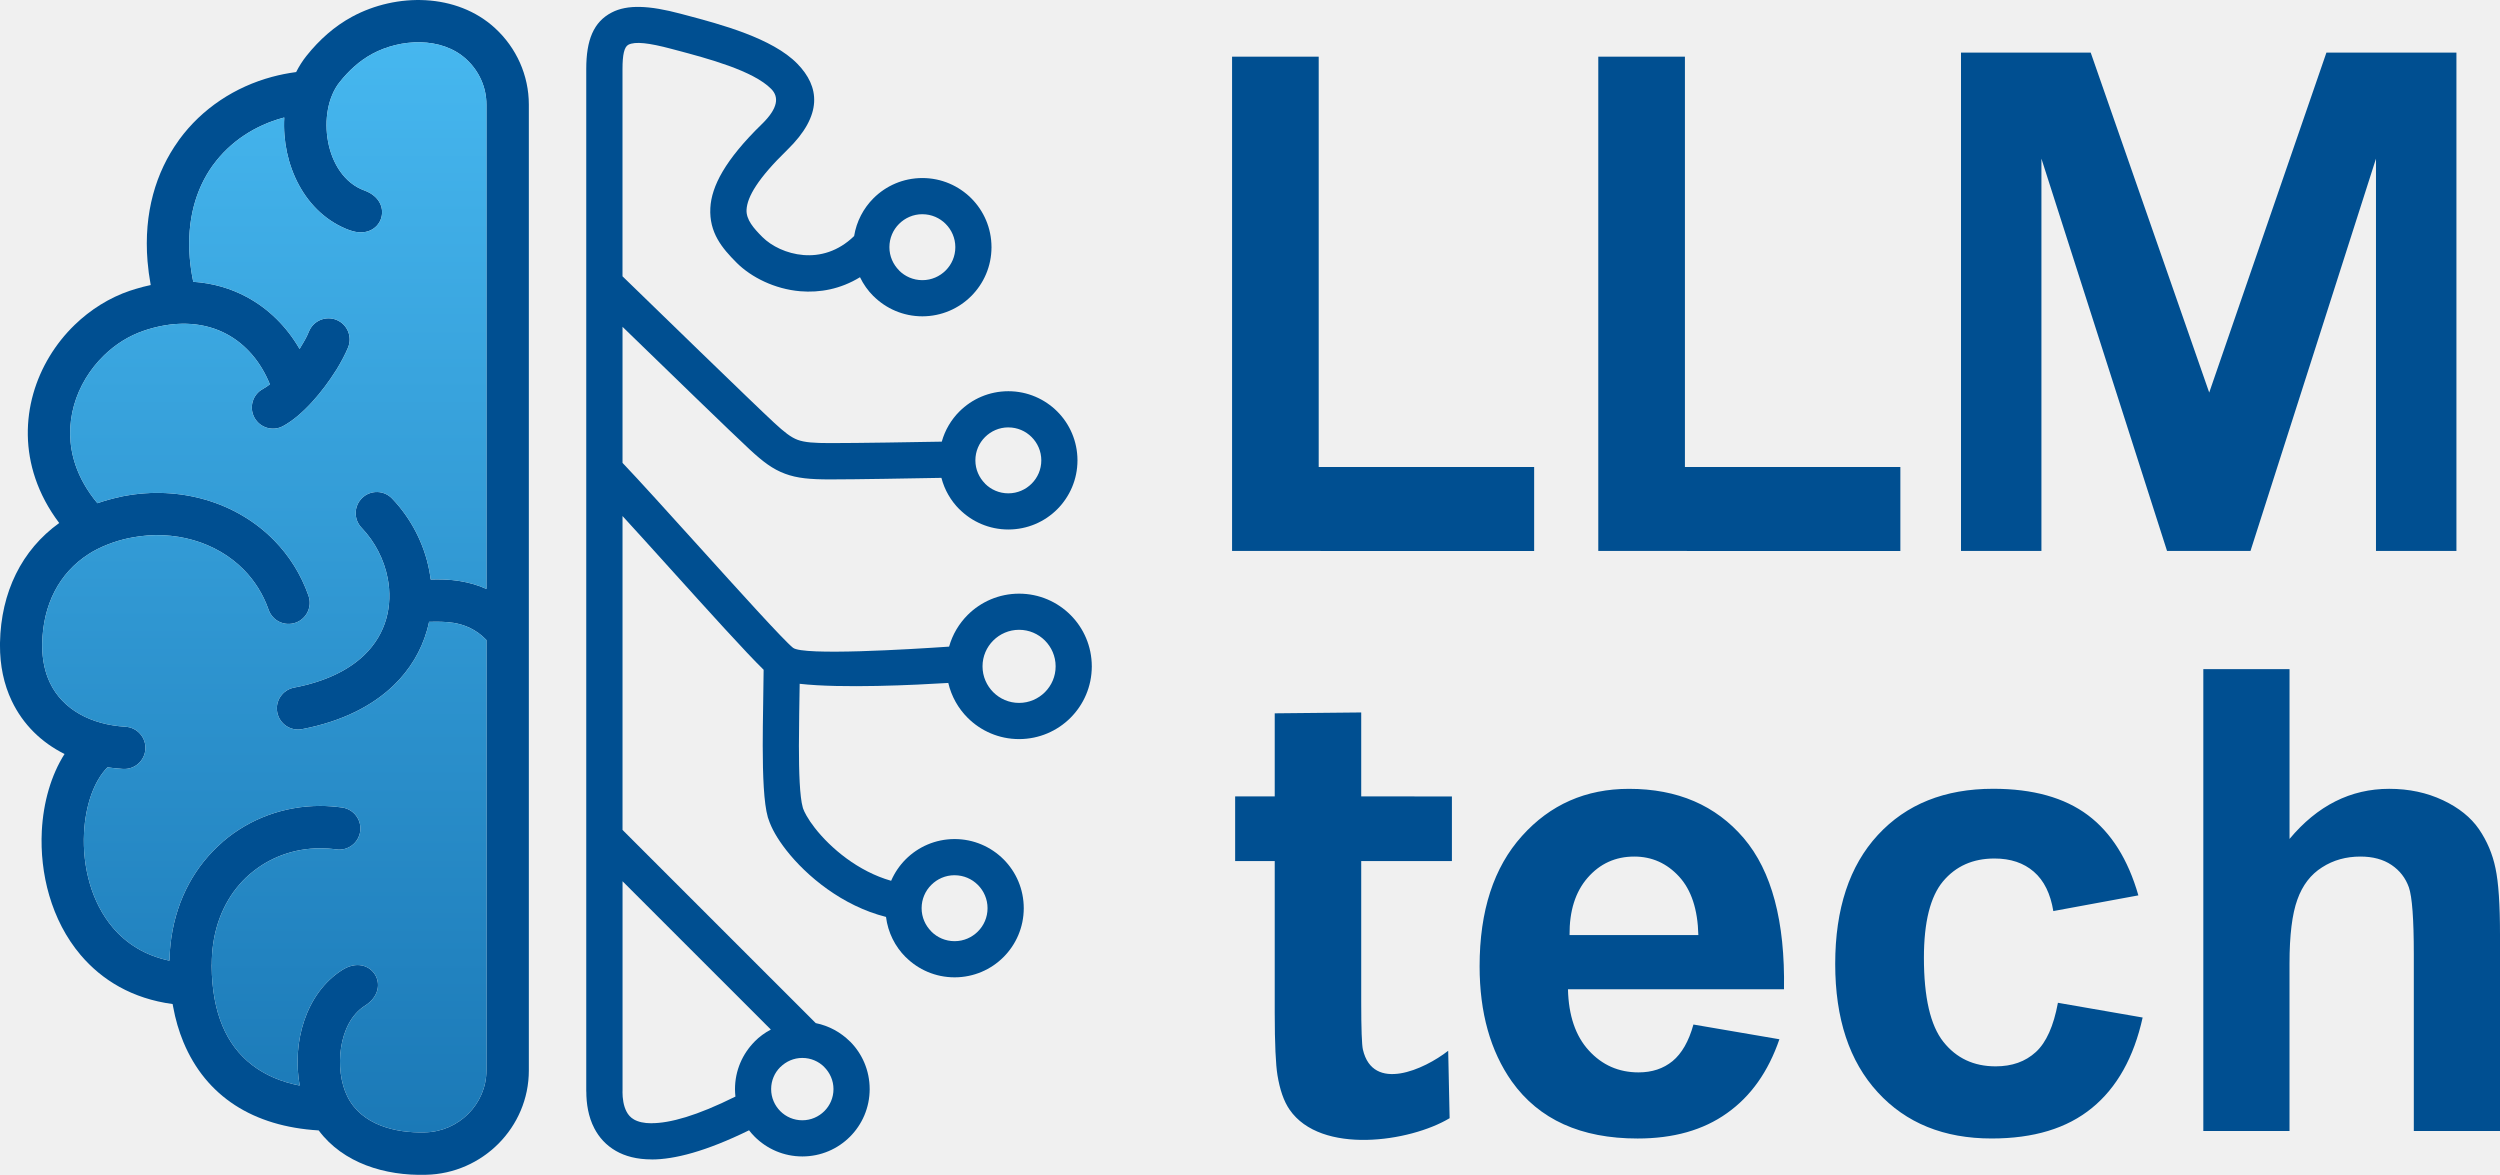
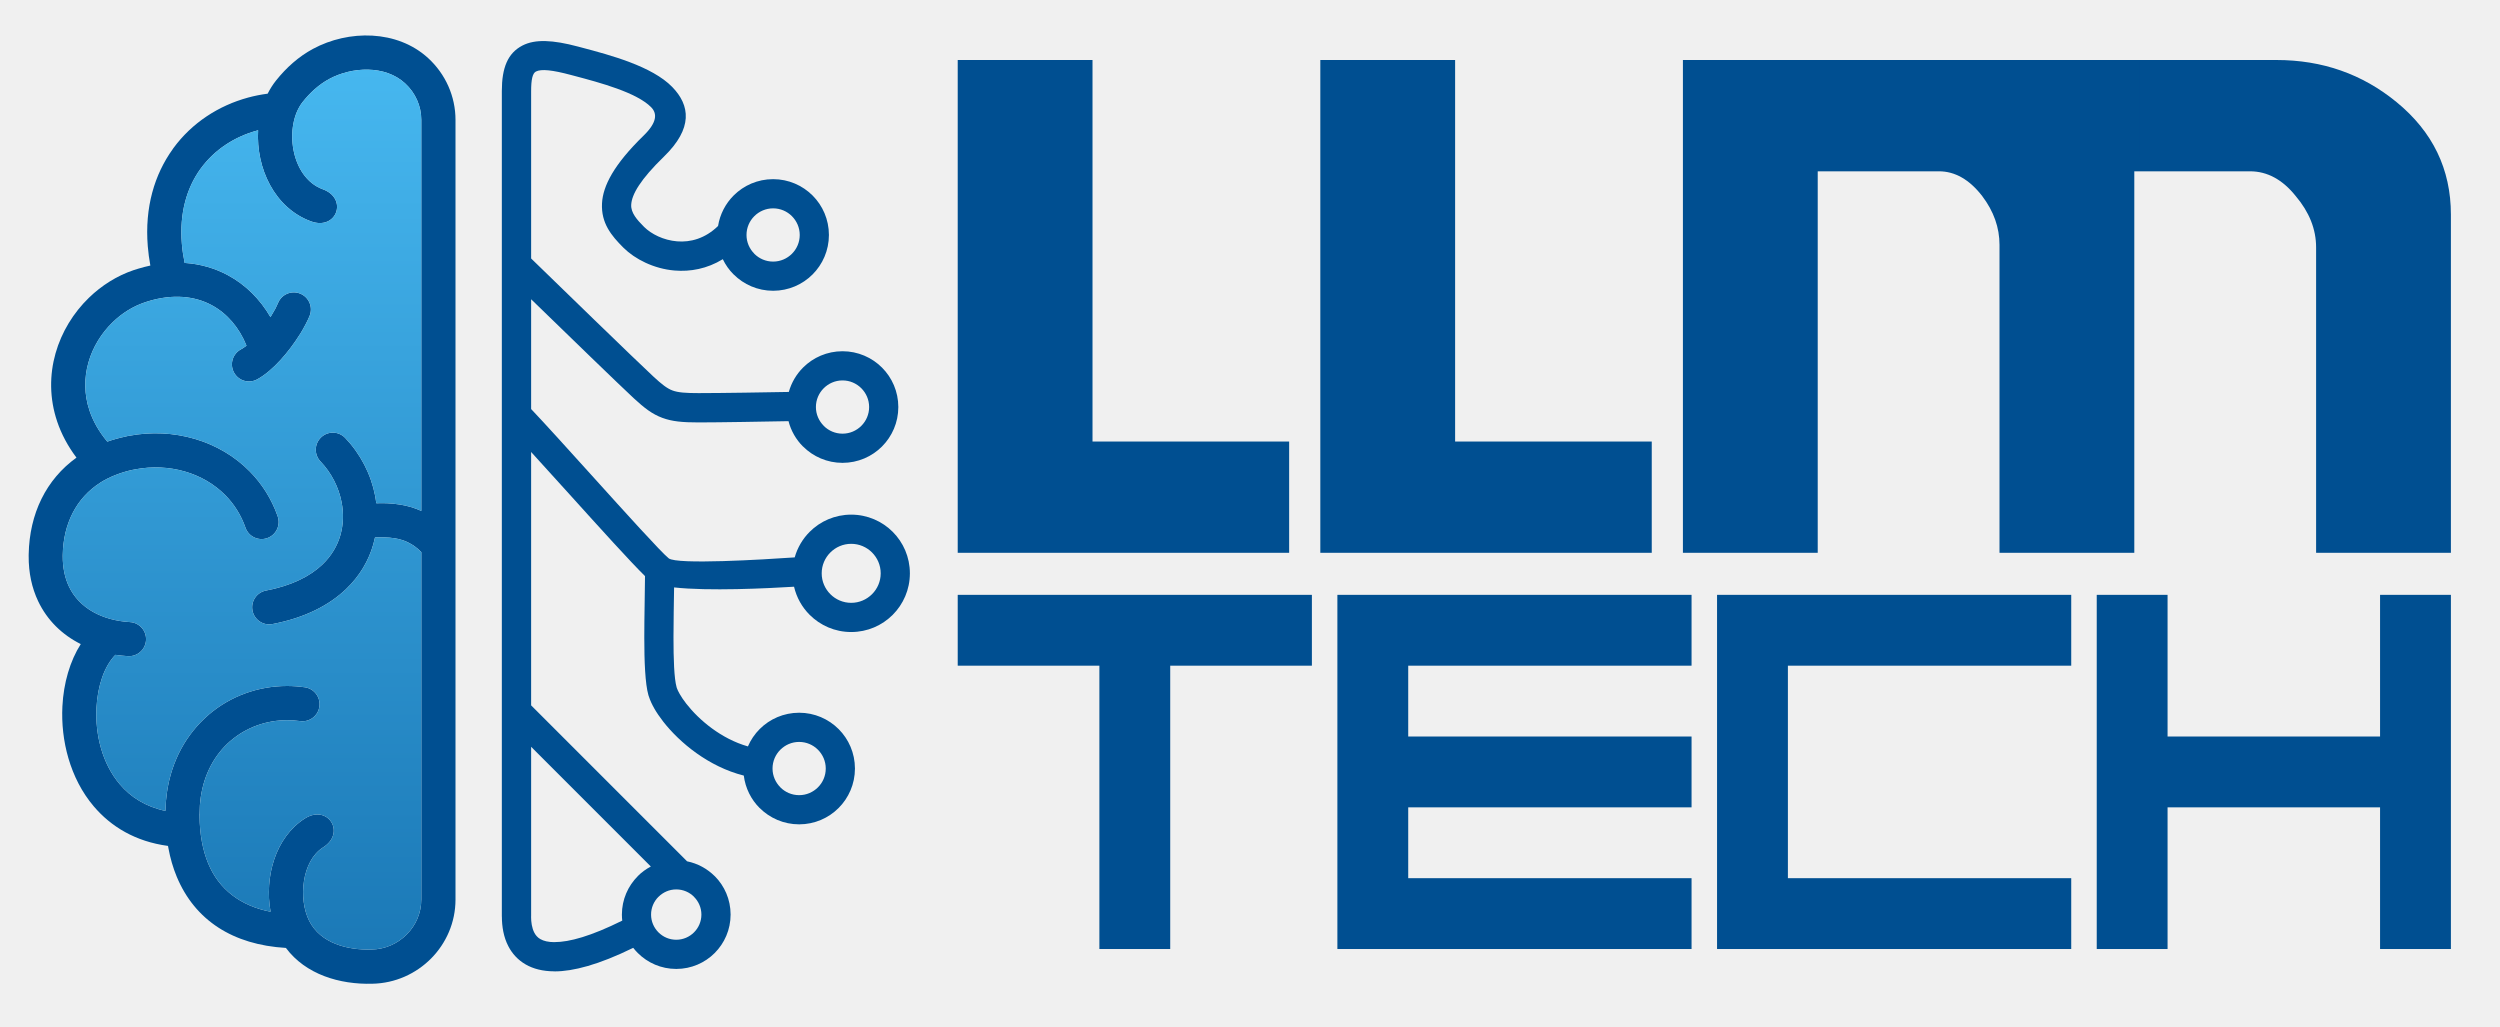
- <svg xmlns="http://www.w3.org/2000/svg" version="1.1" id="svg1" width="156.128" height="73.371" viewBox="0 0 156.128 73.371">
-   <defs id="defs1">
-     <linearGradient x1="0" y1="0" x2="1" y2="0" gradientUnits="userSpaceOnUse" gradientTransform="matrix(0,51.06047,-20.80913,0,97.5084,716.7668)" spreadMethod="pad" id="linearGradient3">
-       <stop style="stop-opacity:1;stop-color:#1b79b7" offset="0" id="stop2" />
-       <stop style="stop-opacity:1;stop-color:#46b7ef" offset="1" id="stop3" />
+ <svg xmlns="http://www.w3.org/2000/svg" width="2442" height="1003" viewBox="0 0 2442 1003" fill="none">
+   <g clip-path="url(#clip0_74_2)">
+     <path fill-rule="evenodd" clip-rule="evenodd" d="M303.889 216.259C268.01 203.212 250.021 164.064 252.135 127.279L251.214 127.509C229.285 133.459 209.637 146.089 196.158 164.542L195.567 165.32C182.408 183.766 175.193 208.223 177.62 237.998C178.112 244.02 179.019 250.305 180.356 256.818C195.69 257.835 209.814 261.971 222.386 268.7C239.805 278.029 254.057 292.211 264.197 309.757L264.441 309.365C264.618 309.027 264.798 308.683 264.998 308.353C266.831 305.367 268.196 303.023 269.05 301.395C270.033 299.52 270.868 297.736 271.512 296.134L271.541 296.066C274.961 287.529 284.662 283.384 293.197 286.804C301.733 290.227 305.88 299.926 302.458 308.464L302.43 308.532C301.485 310.889 300.164 313.694 298.536 316.792C296.786 320.131 295.049 323.209 293.436 325.838C293.174 326.264 292.906 326.684 292.615 327.074C282.514 343.147 266.75 362.191 251.11 370.612C243.007 374.969 232.897 371.929 228.541 363.827C224.185 355.725 227.223 345.613 235.326 341.256C237.105 340.297 238.937 339.08 240.77 337.635C233.704 320.103 221.909 306.189 206.727 298.058C190.028 289.121 168.76 286.949 144.594 294.33C143.845 294.554 142.657 294.955 141.226 295.438C129.692 299.342 119.039 306.065 110.098 314.729C99.043 325.442 90.606 339.085 86.359 354.102C82.162 368.918 82.037 385.142 87.486 401.228C90.916 411.369 96.585 421.552 104.806 431.381C110.408 429.405 116.415 427.721 122.831 426.371C123.294 426.236 123.762 426.114 124.249 426.018L125.78 425.717L125.786 425.75L125.91 425.717C169.571 417.409 214.409 430.34 244.101 460.641C250.012 466.667 255.303 473.329 259.831 480.572C264.355 487.807 268.186 495.704 271.177 504.198L271.23 504.35C274.288 513.03 269.731 522.559 261.053 525.618C252.374 528.676 242.845 524.12 239.787 515.439L239.735 515.287C237.573 509.156 234.801 503.44 231.519 498.191C228.24 492.951 224.485 488.203 220.357 483.995C198.496 461.682 165.048 452.233 132.17 458.446L130.643 458.765C130.266 458.832 129.898 458.899 129.526 458.955C123.801 460.182 118.208 461.87 112.832 463.994C107.206 466.213 102.172 468.76 97.753 471.586L97.773 471.62C74.636 486.435 61.879 511.488 61.286 541.889L61.281 542.366L61.268 543.187C61.234 548.946 61.793 554.4 62.87 559.525C63.887 564.349 65.424 568.859 67.39 573.005C77.395 594.054 99.734 606.025 126.974 607.662C136.158 608.202 143.167 616.089 142.628 625.275C142.089 634.461 134.202 641.471 125.016 640.93C120.837 640.678 116.743 640.259 112.722 639.643C101.904 650.619 95.306 669.972 94.218 691.508C93.555 704.653 94.991 718.402 98.803 731.424C102.507 744.073 108.494 756.055 117.006 766.081C127.541 778.501 142.222 788.002 161.594 792.083C161.722 786.07 162.211 780.142 163.035 774.316C167.573 742.527 182.402 716.851 203.013 698.894C203.343 698.569 203.673 698.244 204.03 697.94C225.215 679.921 252.249 670.086 280.462 670.086C286.079 670.086 291.881 670.508 297.821 671.351C306.934 672.646 313.27 681.091 311.977 690.205C310.684 699.319 302.239 705.657 293.126 704.362C289.028 703.781 284.786 703.49 280.462 703.49C260.108 703.49 240.689 710.513 225.559 723.382C225.259 723.636 224.963 723.884 224.653 724.113C209.98 736.982 199.378 755.644 196.043 779.012C195.328 784.041 194.951 789.443 194.951 795.203H194.884L194.889 796.619C194.956 805.734 195.752 814.308 197.217 822.283C198.615 829.893 200.691 836.957 203.382 843.446C213.955 868.917 235.035 884.845 264.316 890.585C258.127 856.926 268.974 817.686 297.855 799.445C320.289 785.273 338.119 813.517 315.69 827.684C294.513 841.06 291.403 878.246 301.933 899.319C313.113 921.674 339.833 928.158 362.95 927.518C389.477 926.998 411.531 905.34 411.531 878.641V539.33C403.349 530.789 394.14 527.23 385.675 525.813C379.358 524.752 372.268 524.839 366.303 524.982C365.816 527.306 365.239 529.6 364.581 531.896C360.072 547.604 351.465 562.541 338.143 575.314C321.664 591.109 298.04 603.477 266.119 609.599C257.079 611.327 248.343 605.397 246.614 596.353C244.887 587.312 250.819 578.573 259.859 576.846C284.986 572.027 303.007 562.841 315.05 551.303C323.867 542.852 329.541 533.036 332.489 522.762C335.486 512.327 335.744 501.328 333.706 490.696C330.863 475.842 323.61 461.755 313.127 450.815C306.752 444.186 306.958 433.637 313.584 427.262C320.213 420.887 330.762 421.092 337.136 427.719C352.09 443.322 362.42 463.36 366.456 484.435C366.909 486.807 367.296 489.203 367.592 491.604C373.962 491.399 381.72 491.351 391.152 492.936C397.766 494.043 404.652 495.913 411.531 499.038V117.13C411.531 103.429 405.695 90.593 395.628 81.365C376.052 63.408 343.711 65.185 321.563 77.147C311.42 82.625 302.973 90.451 295.803 99.413C277.185 122.694 283.611 173.341 315.303 184.869C340.233 193.936 328.821 225.324 303.889 216.259ZM261.448 91.501C263.778 86.905 266.522 82.549 269.723 78.545C279.718 66.053 291.569 55.388 305.693 47.754C340.514 28.952 387.974 29.02 418.202 56.748C435.164 72.299 444.931 94.063 444.931 117.13V878.641C444.931 923.52 408.382 960.034 363.741 960.911C331.659 961.8 298.565 951.807 279.265 925.934C227.673 922.872 190.384 899.118 172.588 856.234C169.056 847.721 166.328 838.392 164.466 828.285L164.118 826.291C132.264 822.015 108.395 807.446 91.566 787.611C79.946 773.925 71.821 757.716 66.836 740.691C61.959 724.032 60.113 706.562 60.953 689.942C62.103 667.181 68.381 645.612 78.888 629.14C60.714 620.06 46.166 605.968 37.253 587.226C34.208 580.807 31.838 573.826 30.254 566.31C28.736 559.095 27.953 551.313 28.002 543.019V542.884L28.021 541.423V541.355C28.793 501.658 45.078 468.299 74.703 447.018C66.105 435.608 59.931 423.797 55.908 411.916C48.165 389.054 48.327 366.059 54.267 345.093C60.147 324.311 71.721 305.52 86.87 290.842C99.352 278.751 114.301 269.365 130.532 263.863L130.542 263.88L130.6 263.863C131.731 263.481 133.128 263.031 134.937 262.483C138.958 261.257 142.938 260.23 146.86 259.395C145.691 252.986 144.856 246.718 144.355 240.596C141.234 202.37 151.007 170.36 168.684 145.738C168.876 145.436 169.071 145.127 169.285 144.835C187.407 120.022 213.512 103.129 242.473 95.271C248.647 93.601 254.998 92.349 261.448 91.501Z" fill="#004F91" />
+     <path fill-rule="evenodd" clip-rule="evenodd" d="M303.89 216.258C268.011 203.212 250.022 164.064 252.136 127.279L251.216 127.508C229.287 133.459 209.638 146.088 196.159 164.542L195.568 165.319C182.409 183.766 175.195 208.223 177.622 237.998C178.113 244.019 179.02 250.305 180.357 256.818C195.691 257.835 209.815 261.971 222.387 268.699C239.807 278.029 254.059 292.21 264.198 309.756L264.442 309.365C264.619 309.026 264.799 308.683 264.999 308.353C266.833 305.366 268.198 303.023 269.051 301.395C270.034 299.52 270.869 297.736 271.514 296.133L271.542 296.065C274.962 287.529 284.663 283.383 293.199 286.804C301.734 290.226 305.881 299.926 302.459 308.464L302.431 308.531C301.487 310.888 300.165 313.694 298.538 316.791C296.787 320.131 295.05 323.208 293.438 325.838C293.175 326.264 292.907 326.683 292.616 327.074C282.515 343.147 266.752 362.19 251.111 370.612C243.008 374.969 232.899 371.929 228.543 363.827C224.186 355.725 227.225 345.612 235.328 341.256C237.107 340.296 238.938 339.079 240.771 337.635C233.705 320.103 221.911 306.188 206.728 298.058C190.029 289.121 168.761 286.948 144.595 294.33C143.846 294.554 142.658 294.955 141.227 295.438C129.694 299.341 119.041 306.065 110.099 314.729C99.044 325.442 90.608 339.085 86.361 354.102C82.163 368.917 82.038 385.142 87.487 401.228C90.917 411.369 96.586 421.551 104.807 431.381C110.409 429.404 116.416 427.721 122.833 426.371C123.296 426.236 123.764 426.113 124.25 426.017L125.782 425.716L125.787 425.749L125.911 425.716C169.573 417.409 214.41 430.34 244.102 460.64C250.014 466.667 255.304 473.328 259.832 480.572C264.357 487.807 268.187 495.704 271.179 504.198L271.231 504.35C274.289 513.03 269.733 522.559 261.054 525.617C252.375 528.676 242.847 524.119 239.788 515.438L239.736 515.286C237.575 509.155 234.803 503.439 231.52 498.191C228.241 492.95 224.486 488.203 220.359 483.994C198.497 461.681 165.05 452.232 132.171 458.446L130.645 458.764C130.268 458.832 129.899 458.899 129.527 458.954C123.802 460.181 118.209 461.869 112.833 463.994C107.208 466.213 102.173 468.759 97.754 471.586L97.775 471.62C74.637 486.435 61.88 511.487 61.288 541.889L61.282 542.366L61.269 543.187C61.235 548.946 61.794 554.4 62.871 559.524C63.888 564.349 65.425 568.858 67.391 573.004C77.396 594.053 99.736 606.025 126.975 607.661C136.159 608.202 143.168 616.089 142.629 625.275C142.091 634.461 134.203 641.47 125.018 640.93C120.838 640.678 116.745 640.259 112.723 639.643C101.905 650.618 95.307 669.972 94.22 691.507C93.556 704.653 94.992 718.401 98.805 731.424C102.508 744.073 108.495 756.054 117.007 766.081C127.542 778.501 142.224 788.002 161.596 792.082C161.724 786.069 162.212 780.142 163.037 774.316C167.575 742.527 182.404 716.85 203.015 698.894C203.345 698.569 203.675 698.244 204.031 697.939C225.217 679.92 252.251 670.086 280.463 670.086C286.08 670.086 291.882 670.507 297.822 671.351C306.935 672.645 313.271 681.091 311.978 690.205C310.686 699.318 302.241 705.656 293.128 704.362C289.029 703.781 284.787 703.489 280.463 703.489C260.11 703.489 240.69 710.513 225.56 723.382C225.26 723.636 224.964 723.883 224.654 724.112C209.982 736.982 199.379 755.644 196.045 779.012C195.329 784.04 194.952 789.442 194.952 795.203H194.885L194.89 796.619C194.957 805.734 195.753 814.308 197.218 822.282C198.617 829.893 200.692 836.956 203.383 843.446C213.956 868.917 235.036 884.845 264.318 890.585C258.128 856.926 268.975 817.686 297.856 799.445C320.29 785.273 338.12 813.516 315.691 827.683C294.515 841.06 291.404 878.246 301.934 899.318C313.114 921.674 339.834 928.157 362.951 927.518C389.479 926.998 411.532 905.339 411.532 878.641V539.33C403.35 530.788 394.141 527.23 385.676 525.812C379.359 524.752 372.27 524.838 366.304 524.981C365.818 527.306 365.24 529.6 364.582 531.896C360.073 547.604 351.467 562.541 338.144 575.314C321.665 591.109 298.041 603.477 266.12 609.599C257.08 611.326 248.344 605.396 246.615 596.353C244.888 587.312 250.82 578.573 259.861 576.846C284.988 572.026 303.008 562.84 315.052 551.303C323.868 542.852 329.543 533.036 332.49 522.762C335.488 512.327 335.745 501.327 333.707 490.695C330.864 475.841 323.611 461.755 313.128 450.815C306.753 444.186 306.959 433.636 313.586 427.262C320.214 420.887 330.763 421.091 337.137 427.719C352.091 443.322 362.421 463.359 366.457 484.435C366.91 486.807 367.297 489.203 367.594 491.604C373.963 491.398 381.721 491.351 391.154 492.935C397.767 494.043 404.653 495.913 411.532 499.037V117.13C411.532 103.429 405.697 90.593 395.629 81.364C376.053 63.408 343.712 65.185 321.564 77.147C311.421 82.624 302.975 90.45 295.804 99.412C277.186 122.694 283.612 173.341 315.304 184.869C340.234 193.935 328.822 225.323 303.89 216.258Z" fill="url(#paint0_linear_74_2)" />
+     <path d="M701.328 220.819L701.395 220.735C703.27 209.179 708.757 198.827 716.667 190.92C726.492 181.106 740.086 175.026 755.11 175.002V174.952H755.177H755.211V175.002C770.261 175.012 783.912 181.131 793.769 190.999C803.573 200.818 809.662 214.412 809.687 229.443H809.737V229.51V229.544H809.687C809.677 244.594 803.56 258.245 793.688 268.105C783.873 277.915 770.274 283.999 755.25 284.023V284.073H755.182H755.149V284.023C740.104 284.013 726.473 277.901 716.62 268.051L716.586 268.085C712.277 263.777 708.699 258.747 706.032 253.179C690.616 262.628 674.245 265.518 659.025 264.254C638.665 262.56 620.286 253.155 609.011 241.998L608.961 241.947L608.776 241.762C597.234 230.219 587.037 217.997 588.044 198.605C588.922 181.613 599.609 160.741 628.714 132.422C641.821 119.667 642.075 110.944 636.143 104.845C621.967 90.282 585.547 80.615 561.348 74.196L557.355 73.137C539.725 68.437 528.755 67.139 523.453 69.896C520.142 71.62 518.811 77.842 518.811 88.984V252.483C538.851 271.977 622.13 352.953 638.453 368.023C646.296 375.262 651.498 379.408 656.884 381.413C662.428 383.473 669.952 383.994 682.449 383.994C705.123 383.994 750.097 383.221 770.513 382.844C773.077 373.707 777.943 365.522 784.46 359.009C794.285 349.193 807.877 343.114 822.903 343.091V343.041H822.971H823.005V343.091C838.054 343.099 851.703 349.216 861.562 359.084C871.367 368.905 877.455 382.501 877.479 397.531H877.529V397.598V397.632H877.479C877.47 412.683 871.353 426.335 861.481 436.193C851.666 446.004 838.068 452.087 823.043 452.113V452.163H822.976H822.942V452.113C807.899 452.103 794.267 445.99 784.415 436.141L784.381 436.175C777.648 429.441 772.686 420.939 770.215 411.391C748.734 411.801 702.557 412.626 682.445 412.626C666.701 412.626 656.556 411.729 646.928 408.145C637.141 404.504 629.612 398.745 619.106 389.049C606.487 377.401 551.339 323.909 518.808 292.305V399.567C531.933 413.352 554.525 438.365 577.596 463.914C611.171 501.1 645.817 539.47 653.203 545.377C661.151 551.737 745.608 546.565 776.265 544.461C778.965 534.874 784.09 526.289 790.936 519.442C801.262 509.12 815.566 502.722 831.374 502.698V502.648H831.441H831.474V502.698C847.312 502.707 861.655 509.141 872.032 519.524C882.352 529.849 888.751 544.154 888.775 559.963H888.825V560.031V560.065H888.775C888.765 575.902 882.333 590.245 871.951 600.623C861.621 610.946 847.315 617.344 831.513 617.368V617.419H831.446H831.412V617.368C815.576 617.358 801.234 610.926 790.855 600.543C783.455 593.138 778.088 583.694 775.625 573.11C749.33 574.728 691.74 577.553 658.451 573.787C658.251 588.867 657.864 606.249 657.864 622.583C657.864 643.708 658.48 662.78 660.893 671.231L660.927 671.332L661.099 671.966C661.639 673.54 662.563 675.502 663.853 677.769C665.564 680.781 667.774 684.058 670.404 687.421C682.848 703.346 704.49 721.689 730.565 729.099C733.322 722.714 737.249 716.955 742.092 712.117C751.917 702.301 765.511 696.222 780.535 696.197V696.146H780.602H780.636V696.197C795.686 696.207 809.337 702.324 819.194 712.192C828.998 722.013 835.087 735.608 835.112 750.639H835.162V750.706V750.74H835.112C835.102 765.791 828.985 779.443 819.113 789.301C809.298 799.112 795.699 805.196 780.675 805.219V805.27H780.608H780.574V805.219C765.529 805.211 751.899 799.097 742.045 789.249L742.011 789.283C733.694 780.965 728.079 769.937 726.532 757.593C692.127 748.919 663.832 725.342 647.926 704.985C644.332 700.389 641.331 695.941 639.017 691.866C636.751 687.883 635.024 684.041 633.874 680.51C633.703 680.075 633.539 679.617 633.411 679.16L633.378 679.059C630.166 667.812 629.35 646.11 629.345 622.585C629.345 602.066 629.947 579.897 630.047 562.719C616.214 549.22 585.921 515.674 556.453 483.035C543.204 468.362 530.126 453.884 518.803 441.506V688.994L671.122 841.327C681.553 843.431 690.872 848.591 698.114 855.824L698.148 855.792C707.705 865.35 713.627 878.609 713.651 893.291H713.701V893.359V893.393H713.651C713.64 908.06 707.677 921.35 698.067 930.956C688.505 940.514 675.265 946.435 660.626 946.459V946.51H660.558H660.525V946.459C645.857 946.449 632.57 940.485 622.965 930.875C621.381 929.291 619.907 927.621 618.537 925.845C584.556 942.499 559.73 948.863 541.694 948.863V948.813C530.09 948.809 520.873 946.3 513.591 942.138C505.724 937.634 500.242 931.373 496.554 924.286C491.81 915.182 490.24 904.813 490.24 895.34H490.189V88.979C490.189 66.226 495.926 51.96 510.264 44.506C522.607 38.089 539.903 38.909 564.633 45.504L568.626 46.563C595.889 53.791 636.904 64.671 656.62 84.932C674.167 102.974 676.988 125.287 648.628 152.886C625.482 175.41 617.089 189.859 616.564 200.051C616.163 207.834 622.203 214.696 629.022 221.514L629.156 221.649C636.264 228.683 648.084 234.638 661.39 235.744C674.349 236.818 688.688 233.074 701.328 220.819ZM518.809 729.476V895.342H518.759C518.759 900.768 519.552 906.499 521.942 911.09C523.245 913.595 525.138 915.79 527.796 917.307C531.06 919.174 535.577 920.3 541.699 920.3V920.25C556.123 920.25 577.261 914.46 607.806 899.258C607.601 897.354 607.473 895.406 607.468 893.445H607.417V893.378V893.344H607.468C607.478 878.69 613.432 865.415 623.023 855.81L622.989 855.776C626.71 852.054 631.02 848.894 635.728 846.408L518.809 729.476ZM755.214 203.522V203.572H755.181H755.113V203.522C748 203.532 741.511 206.451 736.797 211.166C732.105 215.853 729.195 222.342 729.19 229.485H729.241V229.519V229.586H729.19C729.2 236.662 732.126 243.132 736.835 247.842L736.802 247.876L736.835 247.91C741.52 252.605 748.008 255.515 755.152 255.52V255.47H755.186H755.253V255.52C762.368 255.51 768.852 252.586 773.567 247.876C778.261 243.19 781.171 236.7 781.176 229.558H781.126V229.524V229.456H781.176C781.166 222.342 778.241 215.853 773.533 211.138C768.847 206.448 762.358 203.527 755.214 203.522ZM823.006 371.603V371.653H822.973H822.905V371.603C815.79 371.613 809.301 374.533 804.588 379.248C799.897 383.933 796.987 390.422 796.982 397.566H797.032V397.6V397.668H796.982C796.992 404.745 799.916 411.215 804.625 415.924L804.592 415.958L804.625 415.992C809.311 420.688 815.8 423.598 822.942 423.603V423.553H822.976H823.043V423.603C830.156 423.593 836.642 420.667 841.355 415.959C846.049 411.272 848.961 404.784 848.965 397.639H848.914V397.605V397.538H848.965C848.956 390.424 846.031 383.933 841.321 379.219C836.637 374.528 830.15 371.608 823.006 371.603ZM831.479 531.21V531.26H831.446H831.379V531.21C823.483 531.218 816.287 534.459 811.067 539.679C805.866 544.881 802.636 552.072 802.631 559.997H802.681V560.031V560.098H802.631C802.641 567.996 805.886 575.188 811.101 580.411C816.302 585.613 823.491 588.844 831.417 588.849V588.797H831.451H831.518V588.849C839.414 588.839 846.605 585.595 851.83 580.379C857.031 575.178 860.261 567.986 860.266 560.061H860.216V560.028V559.96H860.266C860.256 552.063 857.016 544.866 851.796 539.646C846.597 534.446 839.406 531.213 831.479 531.21ZM780.636 724.714V724.764H780.602H780.535V724.714C773.422 724.724 766.933 727.644 762.218 732.358C757.527 737.044 754.617 743.534 754.612 750.676H754.662V750.71V750.777H754.612C754.622 757.854 757.547 764.324 762.257 769.034L762.223 769.067L762.257 769.1C766.941 773.797 773.43 776.707 780.574 776.711V776.66H780.608H780.675V776.711C787.79 776.702 794.274 773.777 798.987 769.067C803.683 764.382 806.593 757.892 806.598 750.748H806.548V750.715V750.647H806.598C806.588 743.532 803.663 737.043 798.955 732.329C794.269 727.638 787.78 724.719 780.636 724.714ZM660.59 868.784V868.834H660.557H660.489V868.784C653.8 868.792 647.688 871.556 643.231 876.012L643.198 875.978L643.164 876.012C638.727 880.446 635.975 886.582 635.97 893.334H636.02V893.367V893.434H635.97C635.978 900.158 638.742 906.291 643.198 910.752C647.631 915.191 653.767 917.943 660.518 917.948V917.898H660.552H660.619V917.948C667.342 917.938 673.474 915.176 677.934 910.72C682.373 906.286 685.125 900.149 685.13 893.397H685.08V893.364V893.297H685.13C685.12 886.607 682.358 880.495 677.902 876.037L677.936 876.004L677.902 875.97C673.469 871.532 667.342 868.789 660.59 868.784Z" fill="#004F91" />
+     <path d="M935.496 58.612H1067.17V431.28H1259.24V540H935.496V58.612ZM1289.69 58.612H1421.36V431.28H1613.43V540H1289.69V58.612ZM1643.87 58.612H1935C1963.19 58.612 1989.56 66.464 2014.13 82.168C2038.69 97.469 2059.63 118.811 2076.94 146.192V58.612H2223.71C2268.41 58.612 2307.47 72.303 2340.89 99.684C2376.33 128.676 2394.04 165.319 2394.04 209.612V540H2262.37V241.624C2262.37 223.907 2255.73 207.196 2242.44 191.492C2229.55 175.385 2214.65 167.332 2197.74 167.332H2084.79V540H1953.12V239.208C1953.12 222.296 1947.49 206.391 1936.21 191.492C1923.73 175.385 1909.63 167.332 1893.93 167.332H1775.55V540H1643.87V58.612Z" fill="#004F91" />
+     <path d="M1073.88 927V857.809V788.619V719.428V650.237H1004.69H935.5V581.047H1004.69H1073.88H1143.07H1212.26H1281.45V650.237H1212.26H1143.07V719.428V788.619V857.809V927H1073.88ZM1583.12 857.809H1652.31V927H1583.12H1513.93H1444.74H1375.55H1306.36V857.809V788.619V719.428V650.237V581.047H1375.55H1444.74H1513.93H1583.12H1652.31V650.237H1583.12H1513.93H1444.74H1375.55V719.428H1444.74H1513.93H1583.12H1652.31V788.619H1583.12H1513.93H1444.74H1375.55V857.809H1444.74H1513.93H1583.12ZM1953.99 857.809H2023.18V927H1953.99H1884.8H1815.6H1746.41H1677.22V857.809V788.619V719.428V650.237V581.047H1746.41H1815.6H1884.8H1953.99H2023.18V650.237H1953.99H1884.8H1815.6H1746.41V719.428V788.619V857.809H1815.6H1884.8H1953.99ZM2324.85 927V857.809V788.619H2255.66H2186.47H2117.28V857.809V927H2048.09V857.809V788.619V719.428V650.237V581.047H2117.28V650.237V719.428H2186.47H2255.66H2324.85V650.237V581.047H2394.04V650.237V719.428V788.619V857.809V927H2324.85Z" fill="#004F91" />
+     <path d="M2090 58.62H1928.5L1970 154.12H2090V58.62Z" fill="#004F91" />
+   </g>
+   <defs>
+     <linearGradient id="paint0_linear_74_2" x1="411.532" y1="927.562" x2="411.532" y2="68.023" gradientUnits="userSpaceOnUse">
+       <stop stop-color="#1B79B7" />
+       <stop offset="1" stop-color="#46B7EF" />
    </linearGradient>
+     <clipPath id="clip0_74_2">
+       <rect width="2442" height="1003" fill="white" />
+     </clipPath>
  </defs>
-   <g id="g1" transform="translate(-99.63049,-96.10549)">
-     <path id="path1" d="m 132.431,744.005 v 23.152 h 4.058 v -19.218 h 10.091 v -3.935 z m 17.153,0 v 23.152 h 4.058 v -19.218 h 10.091 v -3.935 z m 16.989,0 v 23.343 h 6.075 l 5.551,-15.924 5.49,15.924 h 6.089 v -23.343 h -3.768 v 18.375 l -5.878,-18.375 h -3.908 l -5.884,18.375 v -18.375 z m -23.845,-11.498 v -3.028 h -4.248 v -6.592 c 0,-1.279 0.029,-2.024 0.079,-2.236 0.47,-2.023 2.877,-0.933 3.995,-0.056 l 0.067,-3.158 c -1.856,-1.115 -6.027,-1.728 -7.495,0.399 -0.275,0.398 -0.457,0.938 -0.569,1.617 -0.079,0.479 -0.128,1.456 -0.128,2.921 v 7.106 h -1.854 v 3.028 h 1.854 v 3.892 l 4.051,0.041 v -3.933 z m 11.312,-10.683 4.027,-0.69 c -0.52,-1.516 -1.334,-2.669 -2.452,-3.46 -1.113,-0.796 -2.511,-1.189 -4.189,-1.189 -2.654,0 -4.615,0.886 -5.89,2.669 -1.005,1.425 -1.511,3.229 -1.511,5.399 0,2.599 0.662,4.633 1.987,6.104 1.319,1.471 2.991,2.206 5.012,2.206 2.271,0 4.061,-0.771 5.375,-2.312 1.31,-1.541 1.937,-3.898 1.883,-7.076 h -10.118 c 0.029,-1.229 0.353,-2.186 0.976,-2.866 0.623,-0.685 1.403,-1.027 2.33,-1.027 0.633,0 1.162,0.176 1.594,0.529 0.432,0.358 0.76,0.927 0.976,1.712 z m 0.231,4.19 c -0.029,1.204 -0.329,2.115 -0.903,2.74 -0.574,0.625 -1.275,0.937 -2.099,0.937 -0.883,0 -1.609,-0.333 -2.183,-0.992 -0.573,-0.655 -0.858,-1.551 -0.848,-2.685 z m 20.608,1.859 -3.982,-0.735 c -0.133,0.816 -0.436,1.43 -0.912,1.843 -0.476,0.413 -1.089,0.619 -1.844,0.619 -1.01,0 -1.81,-0.357 -2.408,-1.068 -0.598,-0.715 -0.897,-1.909 -0.897,-3.581 0,-1.858 0.304,-3.173 0.912,-3.938 0.608,-0.766 1.422,-1.148 2.447,-1.148 0.77,0 1.393,0.221 1.883,0.67 0.49,0.448 0.833,1.219 1.035,2.307 l 3.968,-0.69 c -0.412,-1.869 -1.206,-3.284 -2.374,-4.236 -1.167,-0.957 -2.732,-1.43 -4.699,-1.43 -2.231,0 -4.012,0.72 -5.336,2.166 -1.329,1.446 -1.991,3.45 -1.991,6.009 0,2.584 0.667,4.598 1.996,6.039 1.334,1.445 3.134,2.166 5.405,2.166 1.859,0 3.335,-0.413 4.434,-1.234 1.094,-0.821 1.883,-2.075 2.364,-3.757 z m 7.082,10.597 v -7.953 c 1.304,1.561 2.859,2.347 4.669,2.347 0.932,0 1.765,-0.181 2.516,-0.534 0.746,-0.352 1.309,-0.806 1.687,-1.355 0.378,-0.554 0.638,-1.164 0.775,-1.833 0.142,-0.665 0.211,-1.707 0.211,-3.112 v -9.192 h -4.037 v 8.28 c 0,1.642 -0.078,2.684 -0.23,3.128 -0.157,0.443 -0.427,0.79 -0.814,1.052 -0.388,0.262 -0.873,0.393 -1.457,0.393 -0.672,0 -1.27,-0.166 -1.795,-0.504 -0.53,-0.333 -0.917,-0.836 -1.158,-1.511 -0.245,-0.675 -0.368,-1.672 -0.368,-2.987 v -7.852 h -4.037 v 21.632 z" style="fill:#004f91;fill-opacity:1;fill-rule:nonzero;stroke:none" transform="matrix(1.333333,0,0,-1.333333,0,1122.52)" />
-     <path id="path2" d="m 91.113,759.021 c -2.132,0.775 -3.2,3.101 -3.075,5.286 l -0.055,-0.014 c -1.303,-0.353 -2.47,-1.104 -3.271,-2.2 l -0.035,-0.046 c -0.782,-1.096 -1.21,-2.549 -1.066,-4.317 0.029,-0.358 0.083,-0.731 0.163,-1.118 0.911,-0.06 1.75,-0.306 2.497,-0.706 1.035,-0.554 1.882,-1.397 2.484,-2.439 l 0.015,0.023 c 0.011,0.02 0.021,0.041 0.033,0.06 0.109,0.177 0.19,0.317 0.241,0.413 0.058,0.111 0.108,0.217 0.146,0.313 l 0.002,0.004 c 0.203,0.507 0.779,0.753 1.287,0.55 0.507,-0.203 0.753,-0.779 0.55,-1.287 l -0.002,-0.004 c -0.056,-0.14 -0.135,-0.307 -0.231,-0.491 -0.104,-0.198 -0.207,-0.381 -0.303,-0.537 -0.016,-0.025 -0.032,-0.05 -0.049,-0.073 -0.6,-0.955 -1.537,-2.086 -2.466,-2.586 -0.481,-0.259 -1.082,-0.078 -1.341,0.403 -0.259,0.481 -0.078,1.082 0.403,1.341 0.106,0.057 0.214,0.129 0.323,0.215 -0.42,1.042 -1.121,1.868 -2.022,2.351 -0.992,0.531 -2.256,0.66 -3.691,0.221 -0.044,-0.013 -0.115,-0.037 -0.2,-0.066 l 3e-4,-8e-4 c -0.685,-0.232 -1.318,-0.63 -1.85,-1.145 -0.657,-0.636 -1.158,-1.447 -1.41,-2.339 -0.249,-0.88 -0.257,-1.844 0.067,-2.8 0.204,-0.602 0.541,-1.207 1.029,-1.791 0.333,0.117 0.69,0.217 1.071,0.298 0.028,0.008 0.055,0.015 0.084,0.021 l 0.091,0.018 3e-4,-0.002 0.007,0.002 c 2.594,0.493 5.258,-0.275 7.022,-2.075 0.351,-0.358 0.665,-0.754 0.934,-1.184 0.269,-0.43 0.496,-0.899 0.674,-1.403 l 0.003,-0.009 c 0.182,-0.516 -0.089,-1.082 -0.605,-1.263 -0.516,-0.182 -1.082,0.089 -1.263,0.605 l -0.003,0.009 c -0.128,0.364 -0.293,0.704 -0.488,1.016 -0.195,0.311 -0.418,0.593 -0.663,0.843 -1.299,1.325 -3.286,1.887 -5.239,1.518 l 2e-4,-10e-4 -0.091,-0.018 c -0.022,-0.004 -0.044,-0.008 -0.066,-0.011 -0.34,-0.073 -0.672,-0.173 -0.992,-0.299 -0.334,-0.132 -0.633,-0.283 -0.896,-0.451 l 0.001,-0.002 c -1.375,-0.88 -2.132,-2.368 -2.168,-4.174 l -3e-4,-0.028 -8e-4,-0.049 c -0.002,-0.342 0.031,-0.666 0.095,-0.971 0.06,-0.287 0.152,-0.554 0.269,-0.801 0.594,-1.25 1.922,-1.962 3.54,-2.059 0.546,-0.032 0.962,-0.501 0.93,-1.046 -0.032,-0.546 -0.501,-0.962 -1.046,-0.93 -0.248,0.015 -0.491,0.04 -0.73,0.076 -0.643,-0.652 -1.035,-1.802 -1.099,-3.081 -0.039,-0.781 0.046,-1.598 0.272,-2.371 0.22,-0.751 0.576,-1.463 1.081,-2.059 0.626,-0.738 1.498,-1.302 2.649,-1.545 0.008,0.357 0.037,0.709 0.086,1.055 0.27,1.888 1.151,3.414 2.375,4.48 0.02,0.019 0.039,0.039 0.06,0.057 1.259,1.07 2.865,1.655 4.541,1.655 0.334,0 0.678,-0.025 1.031,-0.075 0.541,-0.077 0.918,-0.579 0.841,-1.12 -0.077,-0.541 -0.579,-0.918 -1.12,-0.841 -0.243,0.035 -0.495,0.052 -0.752,0.052 -1.209,0 -2.363,-0.417 -3.262,-1.182 -0.018,-0.015 -0.035,-0.03 -0.054,-0.043 -0.872,-0.764 -1.502,-1.873 -1.7,-3.261 -0.043,-0.299 -0.065,-0.62 -0.065,-0.962 h -0.004 l 3e-4,-0.084 c 0.004,-0.541 0.051,-1.051 0.138,-1.524 0.083,-0.452 0.206,-0.872 0.366,-1.257 0.628,-1.513 1.881,-2.459 3.62,-2.8 -0.368,2 0.277,4.33 1.992,5.414 1.333,0.842 2.392,-0.836 1.06,-1.677 -1.258,-0.795 -1.443,-3.004 -0.817,-4.255 0.664,-1.328 2.252,-1.713 3.625,-1.675 1.576,0.031 2.886,1.317 2.886,2.904 v 20.157 c -0.486,0.507 -1.033,0.719 -1.536,0.803 -0.375,0.063 -0.796,0.058 -1.151,0.049 -0.029,-0.138 -0.063,-0.274 -0.102,-0.411 -0.268,-0.933 -0.779,-1.82 -1.571,-2.579 -0.979,-0.938 -2.382,-1.673 -4.279,-2.037 -0.537,-0.103 -1.056,0.25 -1.159,0.787 -0.103,0.537 0.25,1.056 0.787,1.159 1.493,0.286 2.563,0.832 3.279,1.517 0.524,0.502 0.861,1.085 1.036,1.695 0.178,0.62 0.193,1.273 0.072,1.905 -0.169,0.882 -0.6,1.719 -1.223,2.369 -0.379,0.394 -0.366,1.02 0.027,1.399 0.394,0.379 1.02,0.366 1.399,-0.027 0.888,-0.927 1.502,-2.117 1.742,-3.369 0.027,-0.141 0.05,-0.283 0.068,-0.426 0.378,0.012 0.839,0.015 1.4,-0.079 0.393,-0.066 0.802,-0.177 1.211,-0.362 v 22.687 c 0,0.814 -0.347,1.576 -0.945,2.125 -1.163,1.067 -3.084,0.961 -4.4,0.251 -0.603,-0.325 -1.104,-0.79 -1.53,-1.323 -1.106,-1.383 -0.724,-4.392 1.159,-5.077 1.481,-0.539 0.803,-2.403 -0.678,-1.865 z m -2.521,7.411 c 0.138,0.273 0.301,0.532 0.492,0.77 0.594,0.742 1.298,1.376 2.137,1.829 2.069,1.117 4.888,1.113 6.684,-0.534 1.008,-0.924 1.588,-2.217 1.588,-3.587 v -45.237 c 0,-2.666 -2.171,-4.835 -4.824,-4.887 -1.906,-0.053 -3.872,0.541 -5.019,2.078 -3.065,0.182 -5.28,1.593 -6.338,4.141 -0.21,0.506 -0.372,1.06 -0.482,1.66 l -0.021,0.118 c -1.892,0.254 -3.311,1.119 -4.31,2.298 -0.69,0.813 -1.173,1.776 -1.469,2.787 -0.29,0.99 -0.399,2.027 -0.349,3.015 0.068,1.352 0.441,2.633 1.065,3.612 -1.08,0.539 -1.944,1.377 -2.474,2.49 -0.181,0.381 -0.322,0.796 -0.416,1.242 -0.09,0.429 -0.137,0.891 -0.134,1.384 h 2e-4 l -2e-4,0.008 0.001,0.087 v 0.004 c 0.046,2.358 1.013,4.34 2.773,5.604 -0.511,0.678 -0.878,1.379 -1.117,2.085 -0.46,1.358 -0.45,2.724 -0.098,3.97 0.349,1.234 1.037,2.351 1.937,3.223 0.742,0.718 1.63,1.276 2.594,1.603 l 6e-4,-10e-4 0.003,10e-4 c 0.067,0.023 0.15,0.049 0.258,0.082 0.239,0.073 0.475,0.134 0.708,0.183 -0.069,0.381 -0.119,0.753 -0.149,1.117 -0.185,2.271 0.395,4.172 1.445,5.635 0.011,0.018 0.023,0.036 0.036,0.054 1.077,1.474 2.627,2.478 4.348,2.944 0.367,0.099 0.744,0.174 1.127,0.225" style="fill:#004f91;fill-opacity:1;fill-rule:evenodd;stroke:none" transform="matrix(1.333333,0,0,-1.333333,0,1122.52)" />
-     <path id="path3" d="m 91.113,759.021 c -2.132,0.775 -3.2,3.101 -3.075,5.286 l -0.055,-0.014 c -1.303,-0.353 -2.47,-1.104 -3.271,-2.2 l -0.035,-0.046 c -0.782,-1.096 -1.21,-2.549 -1.066,-4.317 0.029,-0.358 0.083,-0.731 0.163,-1.118 0.911,-0.06 1.75,-0.306 2.497,-0.706 1.035,-0.554 1.882,-1.397 2.484,-2.439 l 0.015,0.023 c 0.011,0.02 0.021,0.041 0.033,0.06 0.109,0.177 0.19,0.317 0.241,0.413 0.058,0.111 0.108,0.217 0.146,0.313 l 0.002,0.004 c 0.203,0.507 0.779,0.753 1.287,0.55 0.507,-0.203 0.753,-0.779 0.55,-1.287 l -0.002,-0.004 c -0.056,-0.14 -0.135,-0.307 -0.231,-0.491 -0.104,-0.198 -0.207,-0.381 -0.303,-0.537 -0.016,-0.025 -0.032,-0.05 -0.049,-0.073 -0.6,-0.955 -1.537,-2.086 -2.466,-2.586 -0.481,-0.259 -1.082,-0.078 -1.341,0.403 -0.259,0.481 -0.078,1.082 0.403,1.341 0.106,0.057 0.214,0.129 0.323,0.215 -0.42,1.042 -1.121,1.868 -2.022,2.351 -0.992,0.531 -2.256,0.66 -3.691,0.221 -0.044,-0.013 -0.115,-0.037 -0.2,-0.066 l 3e-4,-8e-4 c -0.685,-0.232 -1.318,-0.63 -1.85,-1.145 -0.657,-0.636 -1.158,-1.447 -1.41,-2.339 -0.249,-0.88 -0.257,-1.844 0.067,-2.8 0.204,-0.602 0.541,-1.207 1.029,-1.791 0.333,0.117 0.69,0.217 1.071,0.298 0.028,0.008 0.055,0.015 0.084,0.021 l 0.091,0.018 3e-4,-0.002 0.007,0.002 c 2.594,0.493 5.258,-0.275 7.022,-2.075 0.351,-0.358 0.665,-0.754 0.934,-1.184 0.269,-0.43 0.496,-0.899 0.674,-1.403 l 0.003,-0.009 c 0.182,-0.516 -0.089,-1.082 -0.605,-1.263 -0.516,-0.182 -1.082,0.089 -1.263,0.605 l -0.003,0.009 c -0.128,0.364 -0.293,0.704 -0.488,1.016 -0.195,0.311 -0.418,0.593 -0.663,0.843 -1.299,1.325 -3.286,1.887 -5.239,1.518 l 2e-4,-10e-4 -0.091,-0.018 c -0.022,-0.004 -0.044,-0.008 -0.066,-0.011 -0.34,-0.073 -0.672,-0.173 -0.992,-0.299 -0.334,-0.132 -0.633,-0.283 -0.896,-0.451 l 0.001,-0.002 c -1.375,-0.88 -2.132,-2.368 -2.168,-4.174 l -3e-4,-0.028 -8e-4,-0.049 c -0.002,-0.342 0.031,-0.666 0.095,-0.971 0.06,-0.287 0.152,-0.554 0.269,-0.801 0.594,-1.25 1.922,-1.962 3.54,-2.059 0.546,-0.032 0.962,-0.501 0.93,-1.046 -0.032,-0.546 -0.501,-0.962 -1.046,-0.93 -0.248,0.015 -0.491,0.04 -0.73,0.076 -0.643,-0.652 -1.035,-1.802 -1.099,-3.081 -0.039,-0.781 0.046,-1.598 0.272,-2.371 0.22,-0.751 0.576,-1.463 1.081,-2.059 0.626,-0.738 1.498,-1.302 2.649,-1.545 0.008,0.357 0.037,0.709 0.086,1.055 0.27,1.888 1.151,3.414 2.375,4.48 0.02,0.019 0.039,0.039 0.06,0.057 1.259,1.07 2.865,1.655 4.541,1.655 0.334,0 0.678,-0.025 1.031,-0.075 0.541,-0.077 0.918,-0.579 0.841,-1.12 -0.077,-0.541 -0.579,-0.918 -1.12,-0.841 -0.243,0.035 -0.495,0.052 -0.752,0.052 -1.209,0 -2.363,-0.417 -3.262,-1.182 -0.018,-0.015 -0.035,-0.03 -0.054,-0.043 -0.872,-0.764 -1.502,-1.873 -1.7,-3.261 -0.043,-0.299 -0.065,-0.62 -0.065,-0.962 h -0.004 l 3e-4,-0.084 c 0.004,-0.541 0.051,-1.051 0.138,-1.524 0.083,-0.452 0.206,-0.872 0.366,-1.257 0.628,-1.513 1.881,-2.459 3.62,-2.8 -0.368,2 0.277,4.33 1.992,5.414 1.333,0.842 2.392,-0.836 1.06,-1.677 -1.258,-0.795 -1.443,-3.004 -0.817,-4.255 0.664,-1.328 2.252,-1.713 3.625,-1.675 1.576,0.031 2.886,1.317 2.886,2.904 v 20.157 c -0.486,0.507 -1.033,0.719 -1.536,0.803 -0.375,0.063 -0.796,0.058 -1.151,0.049 -0.029,-0.138 -0.063,-0.274 -0.102,-0.411 -0.268,-0.933 -0.779,-1.82 -1.571,-2.579 -0.979,-0.938 -2.382,-1.673 -4.279,-2.037 -0.537,-0.103 -1.056,0.25 -1.159,0.787 -0.103,0.537 0.25,1.056 0.787,1.159 1.493,0.286 2.563,0.832 3.279,1.517 0.524,0.502 0.861,1.085 1.036,1.695 0.178,0.62 0.193,1.273 0.072,1.905 -0.169,0.882 -0.6,1.719 -1.223,2.369 -0.379,0.394 -0.366,1.02 0.027,1.399 0.394,0.379 1.02,0.366 1.399,-0.027 0.888,-0.927 1.502,-2.117 1.742,-3.369 0.027,-0.141 0.05,-0.283 0.068,-0.426 0.378,0.012 0.839,0.015 1.4,-0.079 0.393,-0.066 0.802,-0.177 1.211,-0.362 v 22.687 c 0,0.814 -0.347,1.576 -0.945,2.125 -1.163,1.067 -3.084,0.961 -4.4,0.251 -0.603,-0.325 -1.104,-0.79 -1.53,-1.323 -1.106,-1.383 -0.724,-4.392 1.159,-5.077 1.481,-0.539 0.803,-2.403 -0.678,-1.865" transform="matrix(1.333333,0,0,-1.333333,0,1122.52)" style="fill:url(#linearGradient3);fill-rule:evenodd;stroke:none" />
-     <path id="path4" d="m 114.725,758.75 0.004,0.005 c 0.111,0.686 0.437,1.301 0.907,1.771 0.584,0.583 1.391,0.944 2.284,0.946 v 0.003 h 0.004 0.002 v -0.003 c 0.894,-6e-4 1.705,-0.364 2.291,-0.95 0.583,-0.583 0.944,-1.391 0.946,-2.284 h 0.003 v -0.004 -0.002 h -0.003 c -6e-4,-0.894 -0.364,-1.705 -0.951,-2.291 -0.583,-0.583 -1.391,-0.944 -2.284,-0.946 v -0.003 h -0.004 -0.002 v 0.003 c -0.894,6e-4 -1.704,0.364 -2.289,0.949 l -0.002,-0.002 c -0.256,0.256 -0.469,0.555 -0.627,0.885 -0.916,-0.561 -1.889,-0.733 -2.793,-0.658 -1.21,0.101 -2.301,0.659 -2.971,1.322 l -0.003,0.003 -0.011,0.011 c -0.686,0.686 -1.292,1.412 -1.232,2.564 0.052,1.009 0.687,2.249 2.416,3.932 0.779,0.758 0.794,1.276 0.441,1.638 -0.842,0.865 -3.006,1.439 -4.444,1.821 l -0.237,0.063 c -1.047,0.279 -1.699,0.356 -2.014,0.193 -0.197,-0.102 -0.276,-0.472 -0.276,-1.134 v -9.713 c 1.191,-1.158 6.138,-5.968 7.108,-6.864 0.466,-0.43 0.775,-0.676 1.095,-0.795 0.329,-0.122 0.776,-0.153 1.519,-0.153 1.347,0 4.019,0.046 5.232,0.068 0.152,0.543 0.441,1.029 0.829,1.416 0.584,0.583 1.391,0.944 2.284,0.946 v 0.003 h 0.004 0.002 v -0.003 c 0.894,-5e-4 1.705,-0.364 2.291,-0.95 0.583,-0.583 0.944,-1.391 0.946,-2.284 h 0.003 v -0.004 -0.002 h -0.003 c -5e-4,-0.894 -0.364,-1.705 -0.95,-2.291 -0.583,-0.583 -1.391,-0.944 -2.284,-0.946 v -0.003 h -0.004 -0.002 v 0.003 c -0.894,6e-4 -1.704,0.364 -2.289,0.949 l -0.002,-0.002 c -0.4,0.4 -0.695,0.905 -0.842,1.472 -1.276,-0.024 -4.02,-0.073 -5.214,-0.073 -0.935,0 -1.538,0.053 -2.11,0.266 -0.581,0.216 -1.029,0.558 -1.653,1.134 -0.75,0.692 -4.026,3.87 -5.959,5.747 v -6.372 c 0.78,-0.819 2.122,-2.305 3.493,-3.822 1.995,-2.209 4.053,-4.488 4.492,-4.839 0.472,-0.378 5.49,-0.071 7.311,0.054 0.16,0.57 0.465,1.079 0.872,1.486 0.614,0.613 1.463,0.993 2.402,0.995 v 0.003 h 0.004 0.002 v -0.003 c 0.941,-5e-4 1.793,-0.383 2.409,-1 0.613,-0.613 0.993,-1.463 0.995,-2.402 h 0.003 v -0.004 -0.002 h -0.003 c -6e-4,-0.941 -0.383,-1.793 -1,-2.409 -0.614,-0.613 -1.464,-0.993 -2.402,-0.995 v -0.003 h -0.004 -0.002 v 0.003 c -0.941,6e-4 -1.793,0.383 -2.409,1 -0.44,0.44 -0.758,1.001 -0.905,1.63 -1.562,-0.096 -4.984,-0.264 -6.961,-0.04 -0.012,-0.896 -0.035,-1.928 -0.035,-2.899 0,-1.255 0.037,-2.388 0.18,-2.89 l 0.002,-0.006 0.01,-0.038 c 0.032,-0.093 0.087,-0.21 0.164,-0.345 0.102,-0.179 0.233,-0.374 0.389,-0.573 0.739,-0.946 2.025,-2.036 3.574,-2.476 0.164,0.379 0.397,0.721 0.685,1.009 0.584,0.583 1.391,0.944 2.284,0.946 v 0.003 h 0.004 0.002 v -0.003 c 0.894,-6e-4 1.705,-0.364 2.291,-0.95 0.583,-0.583 0.944,-1.391 0.946,-2.284 h 0.003 v -0.004 -0.002 h -0.003 c -6e-4,-0.894 -0.364,-1.705 -0.951,-2.291 -0.583,-0.583 -1.391,-0.944 -2.284,-0.946 v -0.003 h -0.004 -0.002 v 0.003 c -0.894,5e-4 -1.704,0.364 -2.289,0.949 l -0.002,-0.002 c -0.494,0.494 -0.828,1.149 -0.92,1.883 -2.044,0.515 -3.725,1.916 -4.67,3.125 -0.213,0.273 -0.392,0.537 -0.529,0.779 -0.135,0.237 -0.237,0.465 -0.305,0.675 -0.01,0.026 -0.02,0.053 -0.028,0.08 l -0.002,0.006 c -0.191,0.668 -0.239,1.957 -0.24,3.355 0,1.219 0.036,2.536 0.042,3.556 -0.822,0.802 -2.622,2.795 -4.372,4.734 -0.787,0.872 -1.564,1.732 -2.237,2.467 v -14.702 l 9.049,-9.049 c 0.62,-0.125 1.173,-0.431 1.604,-0.861 l 0.002,0.002 c 0.568,-0.568 0.92,-1.355 0.921,-2.228 h 0.003 v -0.004 -0.002 h -0.003 c -6e-4,-0.871 -0.355,-1.661 -0.926,-2.231 -0.568,-0.568 -1.355,-0.92 -2.224,-0.921 v -0.003 h -0.004 -0.002 v 0.003 c -0.871,6e-4 -1.661,0.355 -2.231,0.926 -0.094,0.094 -0.182,0.193 -0.263,0.299 -2.019,-0.989 -3.494,-1.367 -4.565,-1.367 v 0.003 c -0.689,2e-4 -1.237,0.149 -1.67,0.397 -0.467,0.268 -0.793,0.639 -1.012,1.06 -0.282,0.541 -0.375,1.157 -0.375,1.72 h -0.003 v 47.901 c 0,1.352 0.341,2.199 1.193,2.642 0.733,0.381 1.761,0.333 3.23,-0.059 l 0.237,-0.063 c 1.62,-0.429 4.056,-1.076 5.228,-2.279 1.042,-1.072 1.21,-2.397 -0.475,-4.037 -1.375,-1.338 -1.874,-2.196 -1.905,-2.802 -0.024,-0.462 0.335,-0.87 0.74,-1.275 l 0.008,-0.008 c 0.422,-0.418 1.125,-0.772 1.915,-0.837 0.77,-0.064 1.623,0.158 2.373,0.886 z M 103.882,728.534 v -9.853 h -0.003 c 0,-0.322 0.047,-0.663 0.189,-0.935 0.077,-0.149 0.19,-0.279 0.348,-0.369 0.194,-0.111 0.462,-0.178 0.826,-0.178 v 0.003 c 0.857,0 2.113,0.344 3.927,1.247 -0.012,0.113 -0.02,0.229 -0.02,0.345 h -0.003 v 0.004 0.002 h 0.003 c 6e-4,0.871 0.354,1.659 0.924,2.23 l -0.002,0.002 c 0.221,0.221 0.477,0.409 0.757,0.556 l -6.946,6.946 z m 14.045,31.244 v -0.003 h -0.002 -0.004 v 0.003 c -0.423,-6e-4 -0.808,-0.174 -1.088,-0.454 -0.279,-0.278 -0.452,-0.664 -0.452,-1.088 h 0.003 v -0.002 -0.004 h -0.003 c 6e-4,-0.42 0.174,-0.805 0.454,-1.085 l -0.002,-0.002 0.002,-0.002 c 0.278,-0.279 0.664,-0.452 1.088,-0.452 v 0.003 h 0.002 0.004 v -0.003 c 0.423,6e-4 0.808,0.174 1.088,0.454 0.279,0.278 0.452,0.664 0.452,1.088 h -0.003 v 0.002 0.004 h 0.003 c -6e-4,0.423 -0.174,0.808 -0.454,1.088 -0.278,0.279 -0.664,0.452 -1.088,0.452 z m 4.027,-9.985 v -0.003 h -0.002 -0.004 v 0.003 c -0.423,-6e-4 -0.808,-0.174 -1.088,-0.454 -0.279,-0.278 -0.452,-0.664 -0.452,-1.088 h 0.003 v -0.002 -0.004 h -0.003 c 6e-4,-0.42 0.174,-0.805 0.454,-1.085 l -0.002,-0.002 0.002,-0.002 c 0.278,-0.279 0.664,-0.452 1.088,-0.452 v 0.003 h 0.002 0.004 v -0.003 c 0.423,6e-4 0.808,0.174 1.088,0.454 0.279,0.278 0.452,0.664 0.452,1.088 h -0.003 v 0.002 0.004 h 0.003 c -5e-4,0.423 -0.174,0.808 -0.454,1.088 -0.278,0.279 -0.664,0.452 -1.088,0.452 z m 0.503,-9.481 v -0.003 h -0.002 -0.004 v 0.003 c -0.469,-5e-4 -0.897,-0.193 -1.207,-0.503 -0.309,-0.309 -0.501,-0.736 -0.501,-1.207 h 0.003 v -0.002 -0.004 h -0.003 c 6e-4,-0.469 0.193,-0.896 0.503,-1.207 0.309,-0.309 0.736,-0.501 1.207,-0.501 v 0.003 h 0.002 0.004 v -0.003 c 0.469,6e-4 0.896,0.193 1.207,0.503 0.309,0.309 0.501,0.736 0.501,1.207 h -0.003 v 0.002 0.004 h 0.003 c -6e-4,0.469 -0.193,0.897 -0.503,1.207 -0.309,0.309 -0.736,0.501 -1.207,0.501 z m -3.021,-11.495 v -0.003 h -0.002 -0.004 v 0.003 c -0.423,-6e-4 -0.808,-0.174 -1.088,-0.454 -0.279,-0.278 -0.452,-0.664 -0.452,-1.088 h 0.003 v -0.002 -0.004 h -0.003 c 6e-4,-0.42 0.174,-0.805 0.454,-1.085 l -0.002,-0.002 0.002,-0.002 c 0.278,-0.279 0.664,-0.452 1.088,-0.452 v 0.003 h 0.002 0.004 v -0.003 c 0.423,5e-4 0.808,0.174 1.088,0.454 0.279,0.278 0.452,0.664 0.452,1.088 h -0.003 v 0.002 0.004 h 0.003 c -6e-4,0.423 -0.174,0.808 -0.454,1.088 -0.278,0.279 -0.664,0.452 -1.088,0.452 z m -7.132,-8.558 v -0.003 h -0.002 -0.004 v 0.003 c -0.397,-5e-4 -0.76,-0.165 -1.025,-0.429 l -0.002,0.002 -0.002,-0.002 c -0.264,-0.263 -0.427,-0.628 -0.427,-1.029 h 0.003 v -0.002 -0.004 h -0.003 c 5e-4,-0.399 0.165,-0.764 0.429,-1.029 0.263,-0.264 0.628,-0.427 1.029,-0.427 v 0.003 h 0.002 0.004 v -0.003 c 0.399,6e-4 0.764,0.165 1.029,0.429 0.264,0.263 0.427,0.628 0.427,1.029 h -0.003 v 0.002 0.004 h 0.003 c -6e-4,0.397 -0.165,0.76 -0.429,1.025 l 0.002,0.002 -0.002,0.002 c -0.263,0.264 -0.628,0.427 -1.029,0.427" style="fill:#004f91;fill-opacity:1;fill-rule:nonzero;stroke:none" transform="matrix(1.333333,0,0,-1.333333,0,1122.52)" />
-   </g>
</svg>
